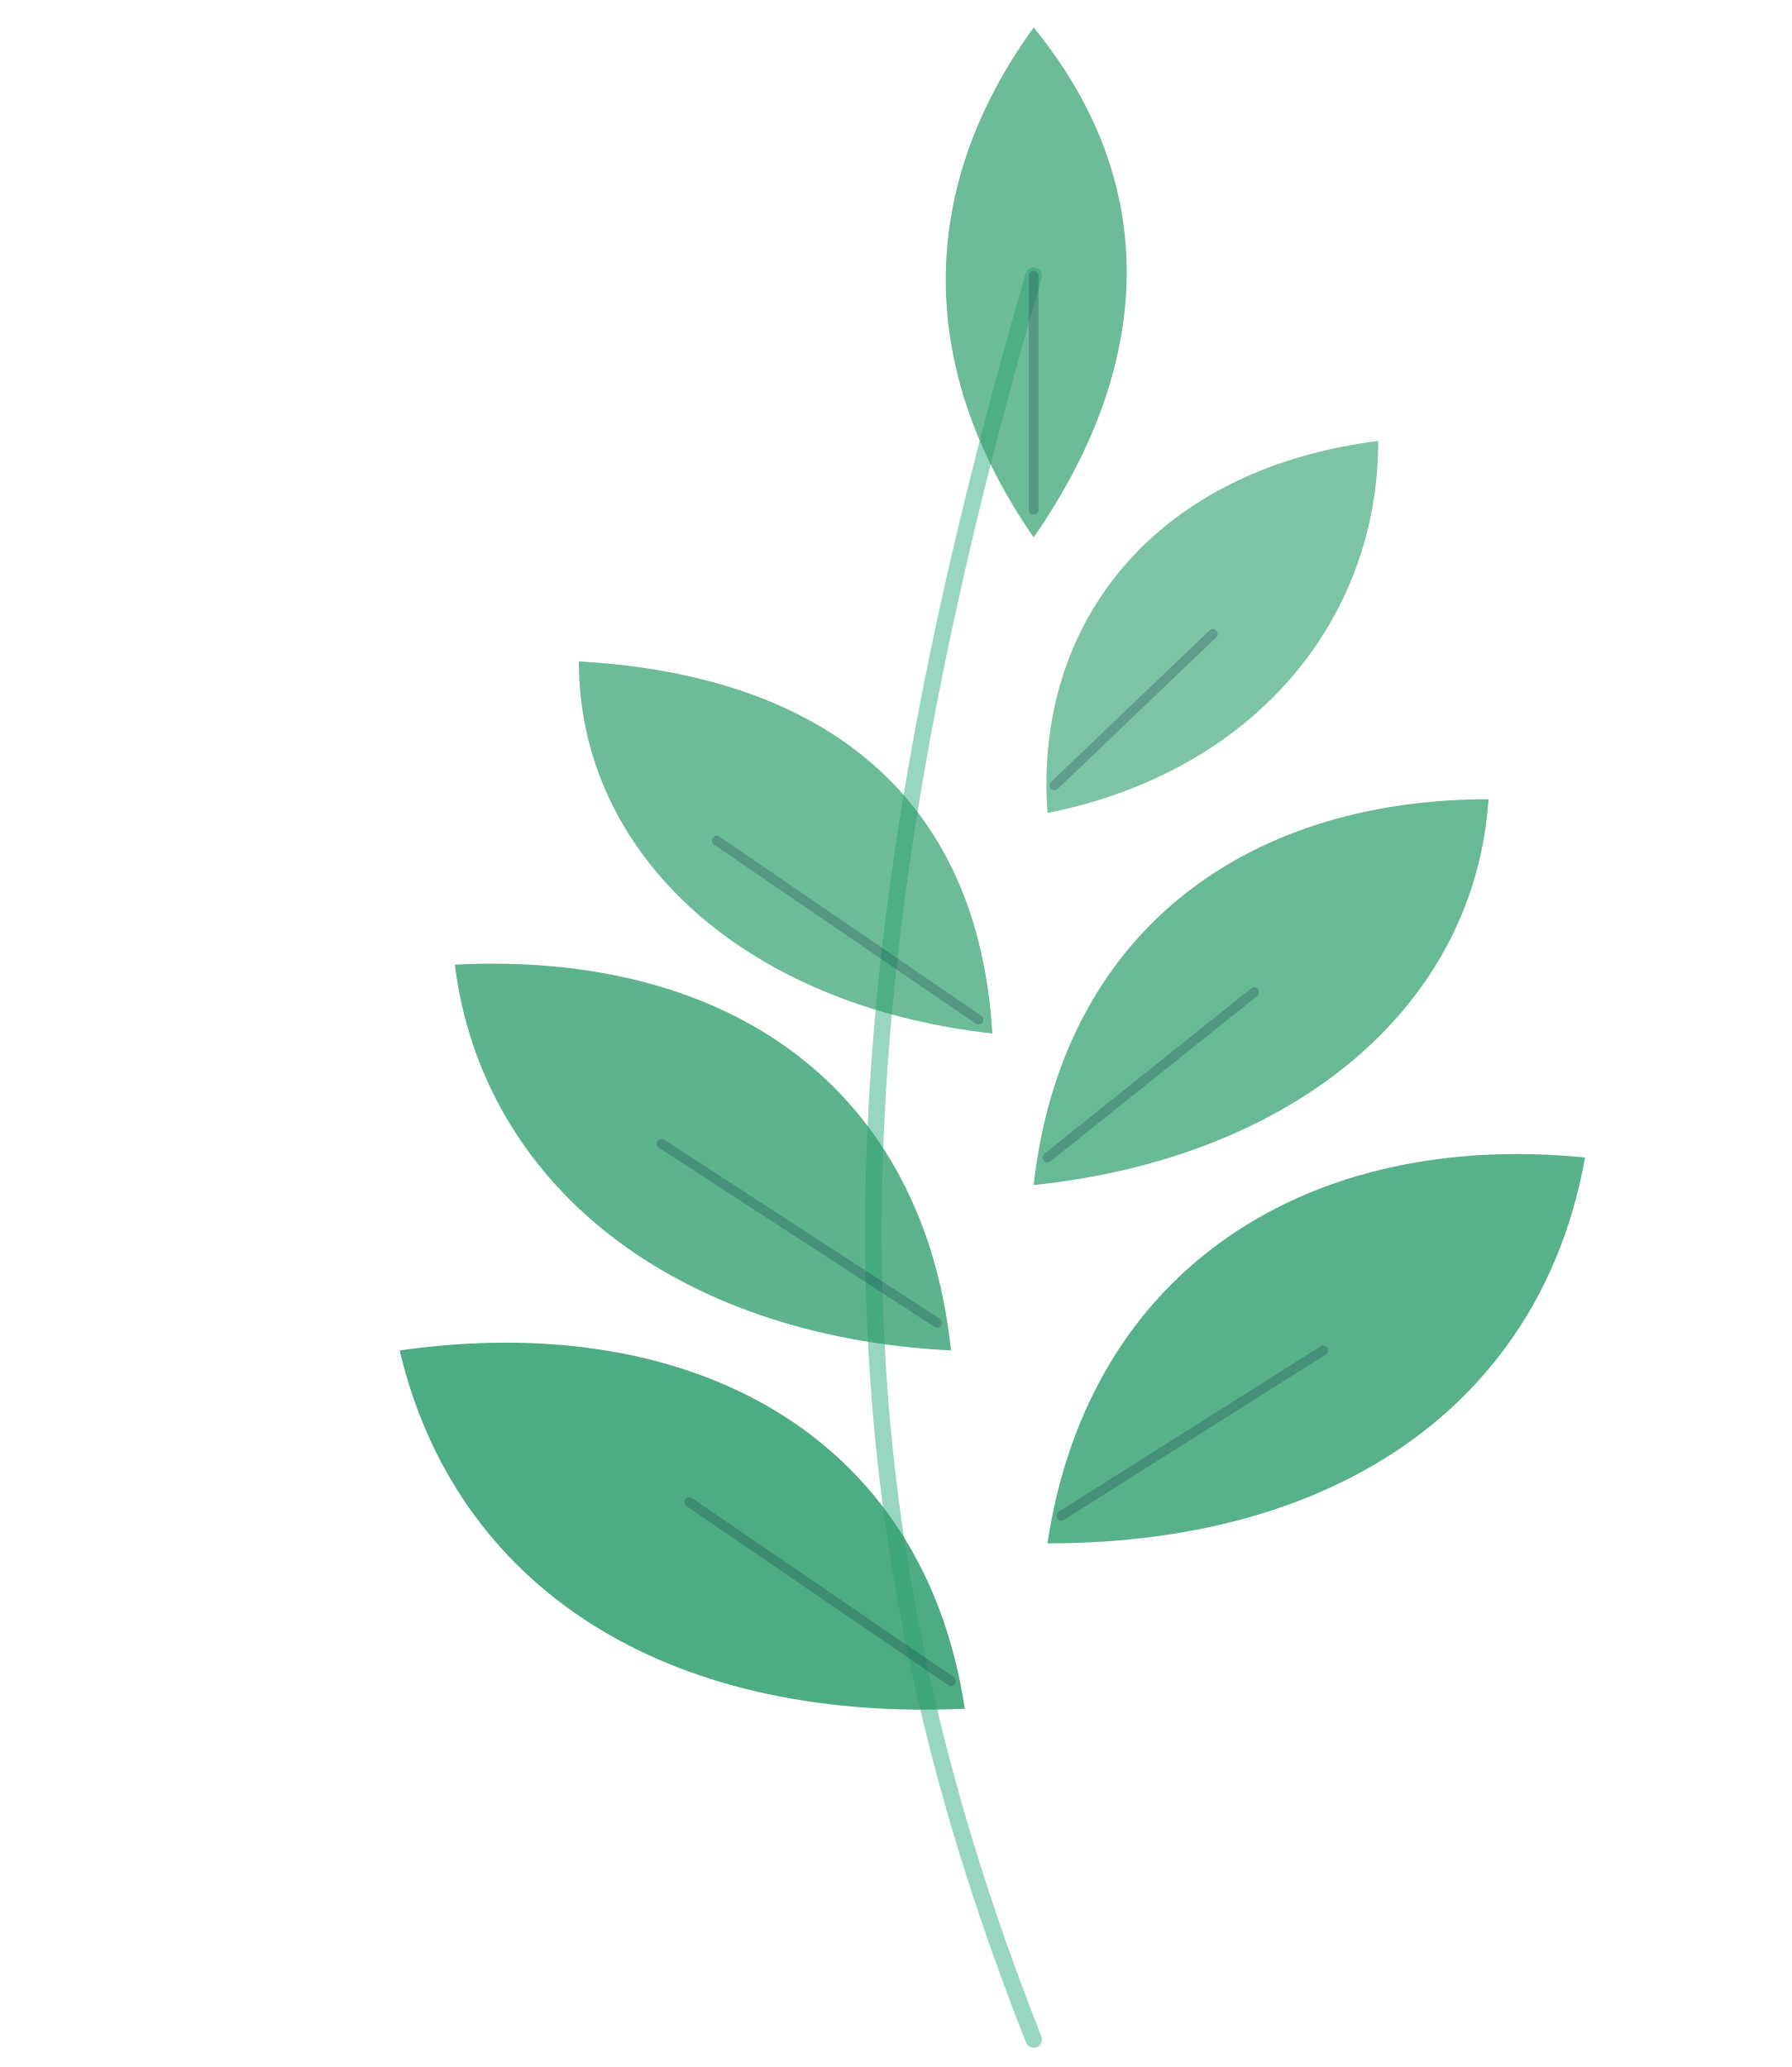
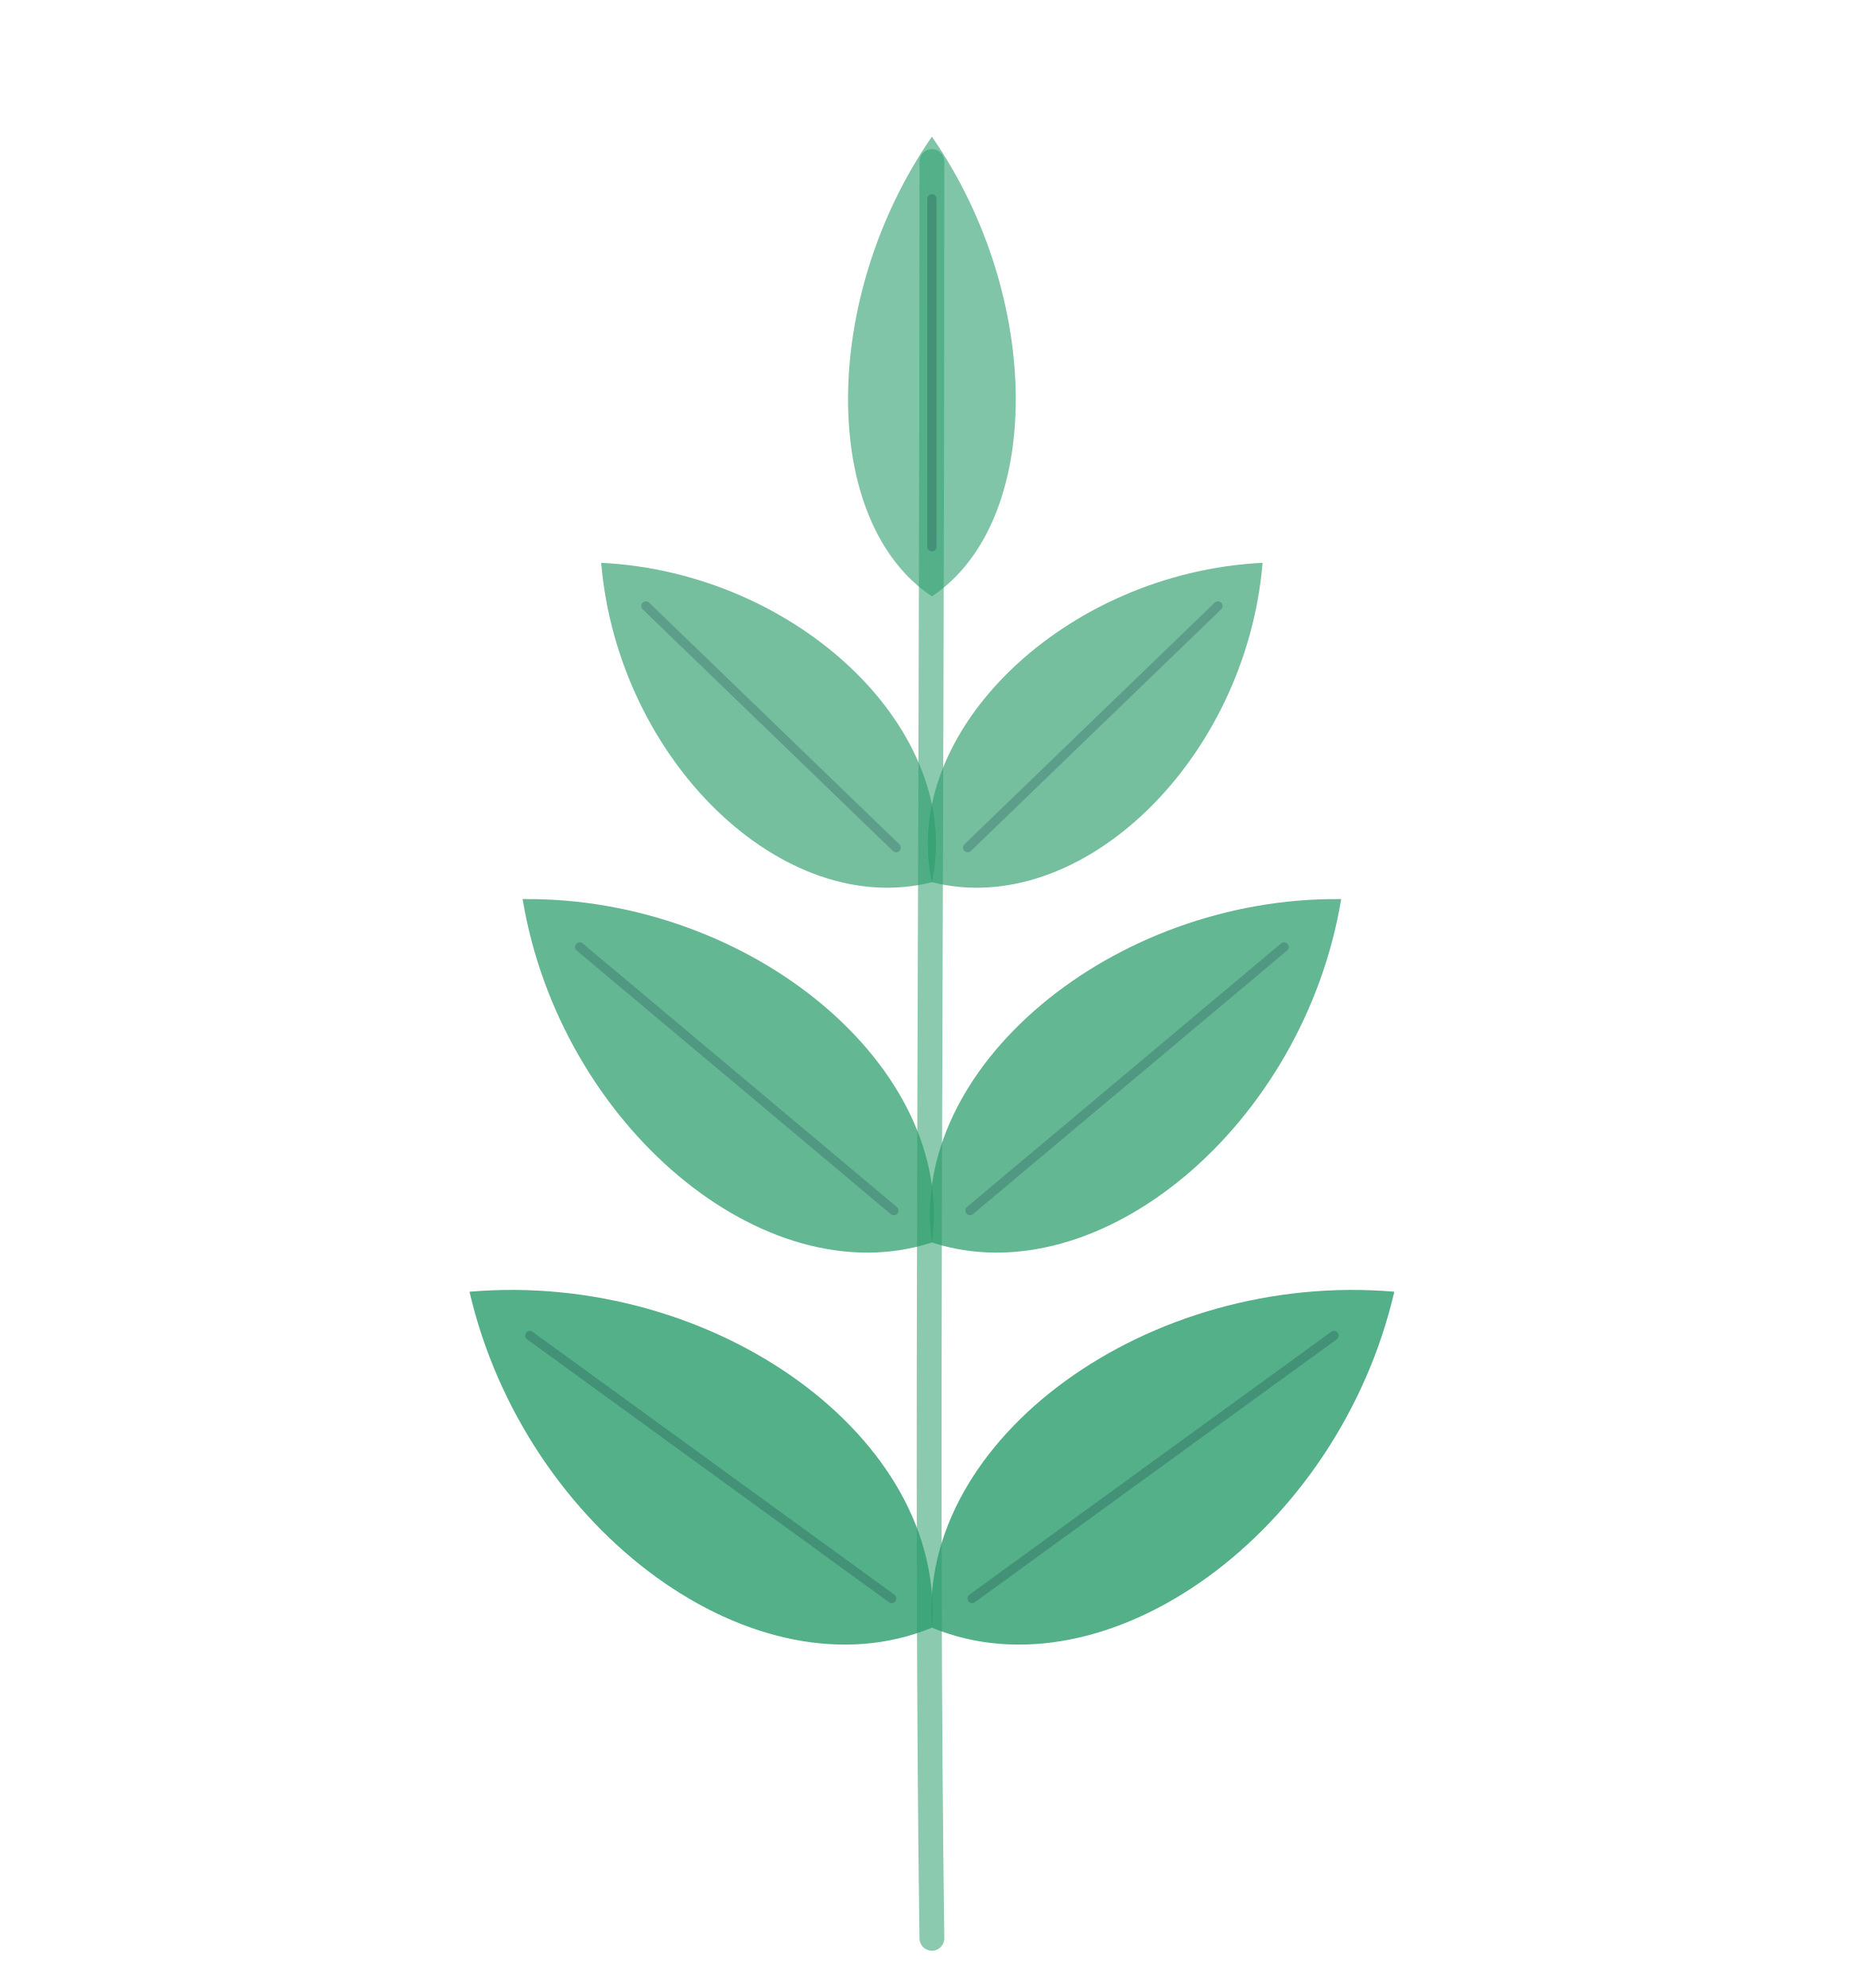
- <svg xmlns="http://www.w3.org/2000/svg" viewBox="0 0 260 300" fill="none" aria-hidden="true">
-   <g stroke="#34AE86" stroke-opacity="0.9" stroke-width="2.4" stroke-linecap="round">
-     <path d="M150 296 C 120 220, 118 150, 150 40" fill="none" stroke-opacity="0.5" />
+ <svg xmlns="http://www.w3.org/2000/svg" viewBox="0 0 300 320" fill="none" aria-hidden="true">
+   <path d="M150 312 C 149 240 150 150 150 26" stroke="#2E9E6E" stroke-opacity="0.55" stroke-width="4" stroke-linecap="round" />
+   <g fill="#2E9E6E">
+     <path transform="translate(150,262) rotate(54)" d="M0 0 C26 -16 26 -62 0 -92 C-26 -62 -26 -16 0 0 Z" fill-opacity="0.82" />
+     <path transform="translate(150,262) rotate(-54)" d="M0 0 C26 -16 26 -62 0 -92 C-26 -62 -26 -16 0 0 Z" fill-opacity="0.82" />
+     <path transform="translate(150,200) rotate(50)" d="M0 0 C24 -15 24 -58 0 -86 C-24 -58 -24 -15 0 0 Z" fill-opacity="0.74" />
+     <path transform="translate(150,200) rotate(-50)" d="M0 0 C24 -15 24 -58 0 -86 C-24 -58 -24 -15 0 0 Z" fill-opacity="0.74" />
+     <path transform="translate(150,142) rotate(46)" d="M0 0 C21 -13 21 -50 0 -74 C-21 -50 -21 -13 0 0 Z" fill-opacity="0.66" />
+     <path transform="translate(150,142) rotate(-46)" d="M0 0 C21 -13 21 -50 0 -74 C-21 -50 -21 -13 0 0 Z" fill-opacity="0.66" />
+     <path transform="translate(150,96)" d="M0 0 C18 -12 18 -48 0 -74 C-18 -48 -18 -12 0 0 Z" fill-opacity="0.6" />
  </g>
-   <g fill="#2E9E6E">
-     <path d="M140 248 C 96 250, 66 230, 58 196 C 100 190, 134 208, 140 248 Z" fill-opacity="0.85" />
-     <path d="M138 196 C 98 194, 70 172, 66 140 C 106 138, 134 158, 138 196 Z" fill-opacity="0.78" />
-     <path d="M144 150 C 108 146, 84 124, 84 96 C 120 98, 142 116, 144 150 Z" fill-opacity="0.7" />
-     <path d="M152 224 C 196 224, 224 202, 230 168 C 190 164, 158 184, 152 224 Z" fill-opacity="0.8" />
-     <path d="M150 172 C 188 168, 214 146, 216 116 C 180 116, 154 136, 150 172 Z" fill-opacity="0.72" />
-     <path d="M152 118 C 182 112, 200 90, 200 64 C 168 68, 150 90, 152 118 Z" fill-opacity="0.62" />
-     <path d="M150 78 C 132 52, 134 26, 150 4 C 168 26, 168 52, 150 78 Z" fill-opacity="0.7" />
-   </g>
-   <g stroke="#0C2C42" stroke-opacity="0.25" stroke-width="1.4" fill="none" stroke-linecap="round">
-     <path d="M100 218 L138 244" />
-     <path d="M96 166 L136 192" />
-     <path d="M104 122 L142 148" />
-     <path d="M192 196 L154 220" />
-     <path d="M182 144 L152 168" />
-     <path d="M176 92 L153 114" />
-     <path d="M150 40 L150 74" />
+   <g stroke="#0C2C42" stroke-opacity="0.22" stroke-width="1.5" stroke-linecap="round">
+     <path transform="translate(150,262) rotate(54)" d="M0 -8 L0 -80" />
+     <path transform="translate(150,262) rotate(-54)" d="M0 -8 L0 -80" />
+     <path transform="translate(150,200) rotate(50)" d="M0 -8 L0 -74" />
+     <path transform="translate(150,200) rotate(-50)" d="M0 -8 L0 -74" />
+     <path transform="translate(150,142) rotate(46)" d="M0 -8 L0 -64" />
+     <path transform="translate(150,142) rotate(-46)" d="M0 -8 L0 -64" />
+     <path transform="translate(150,96)" d="M0 -8 L0 -64" />
  </g>
</svg>
